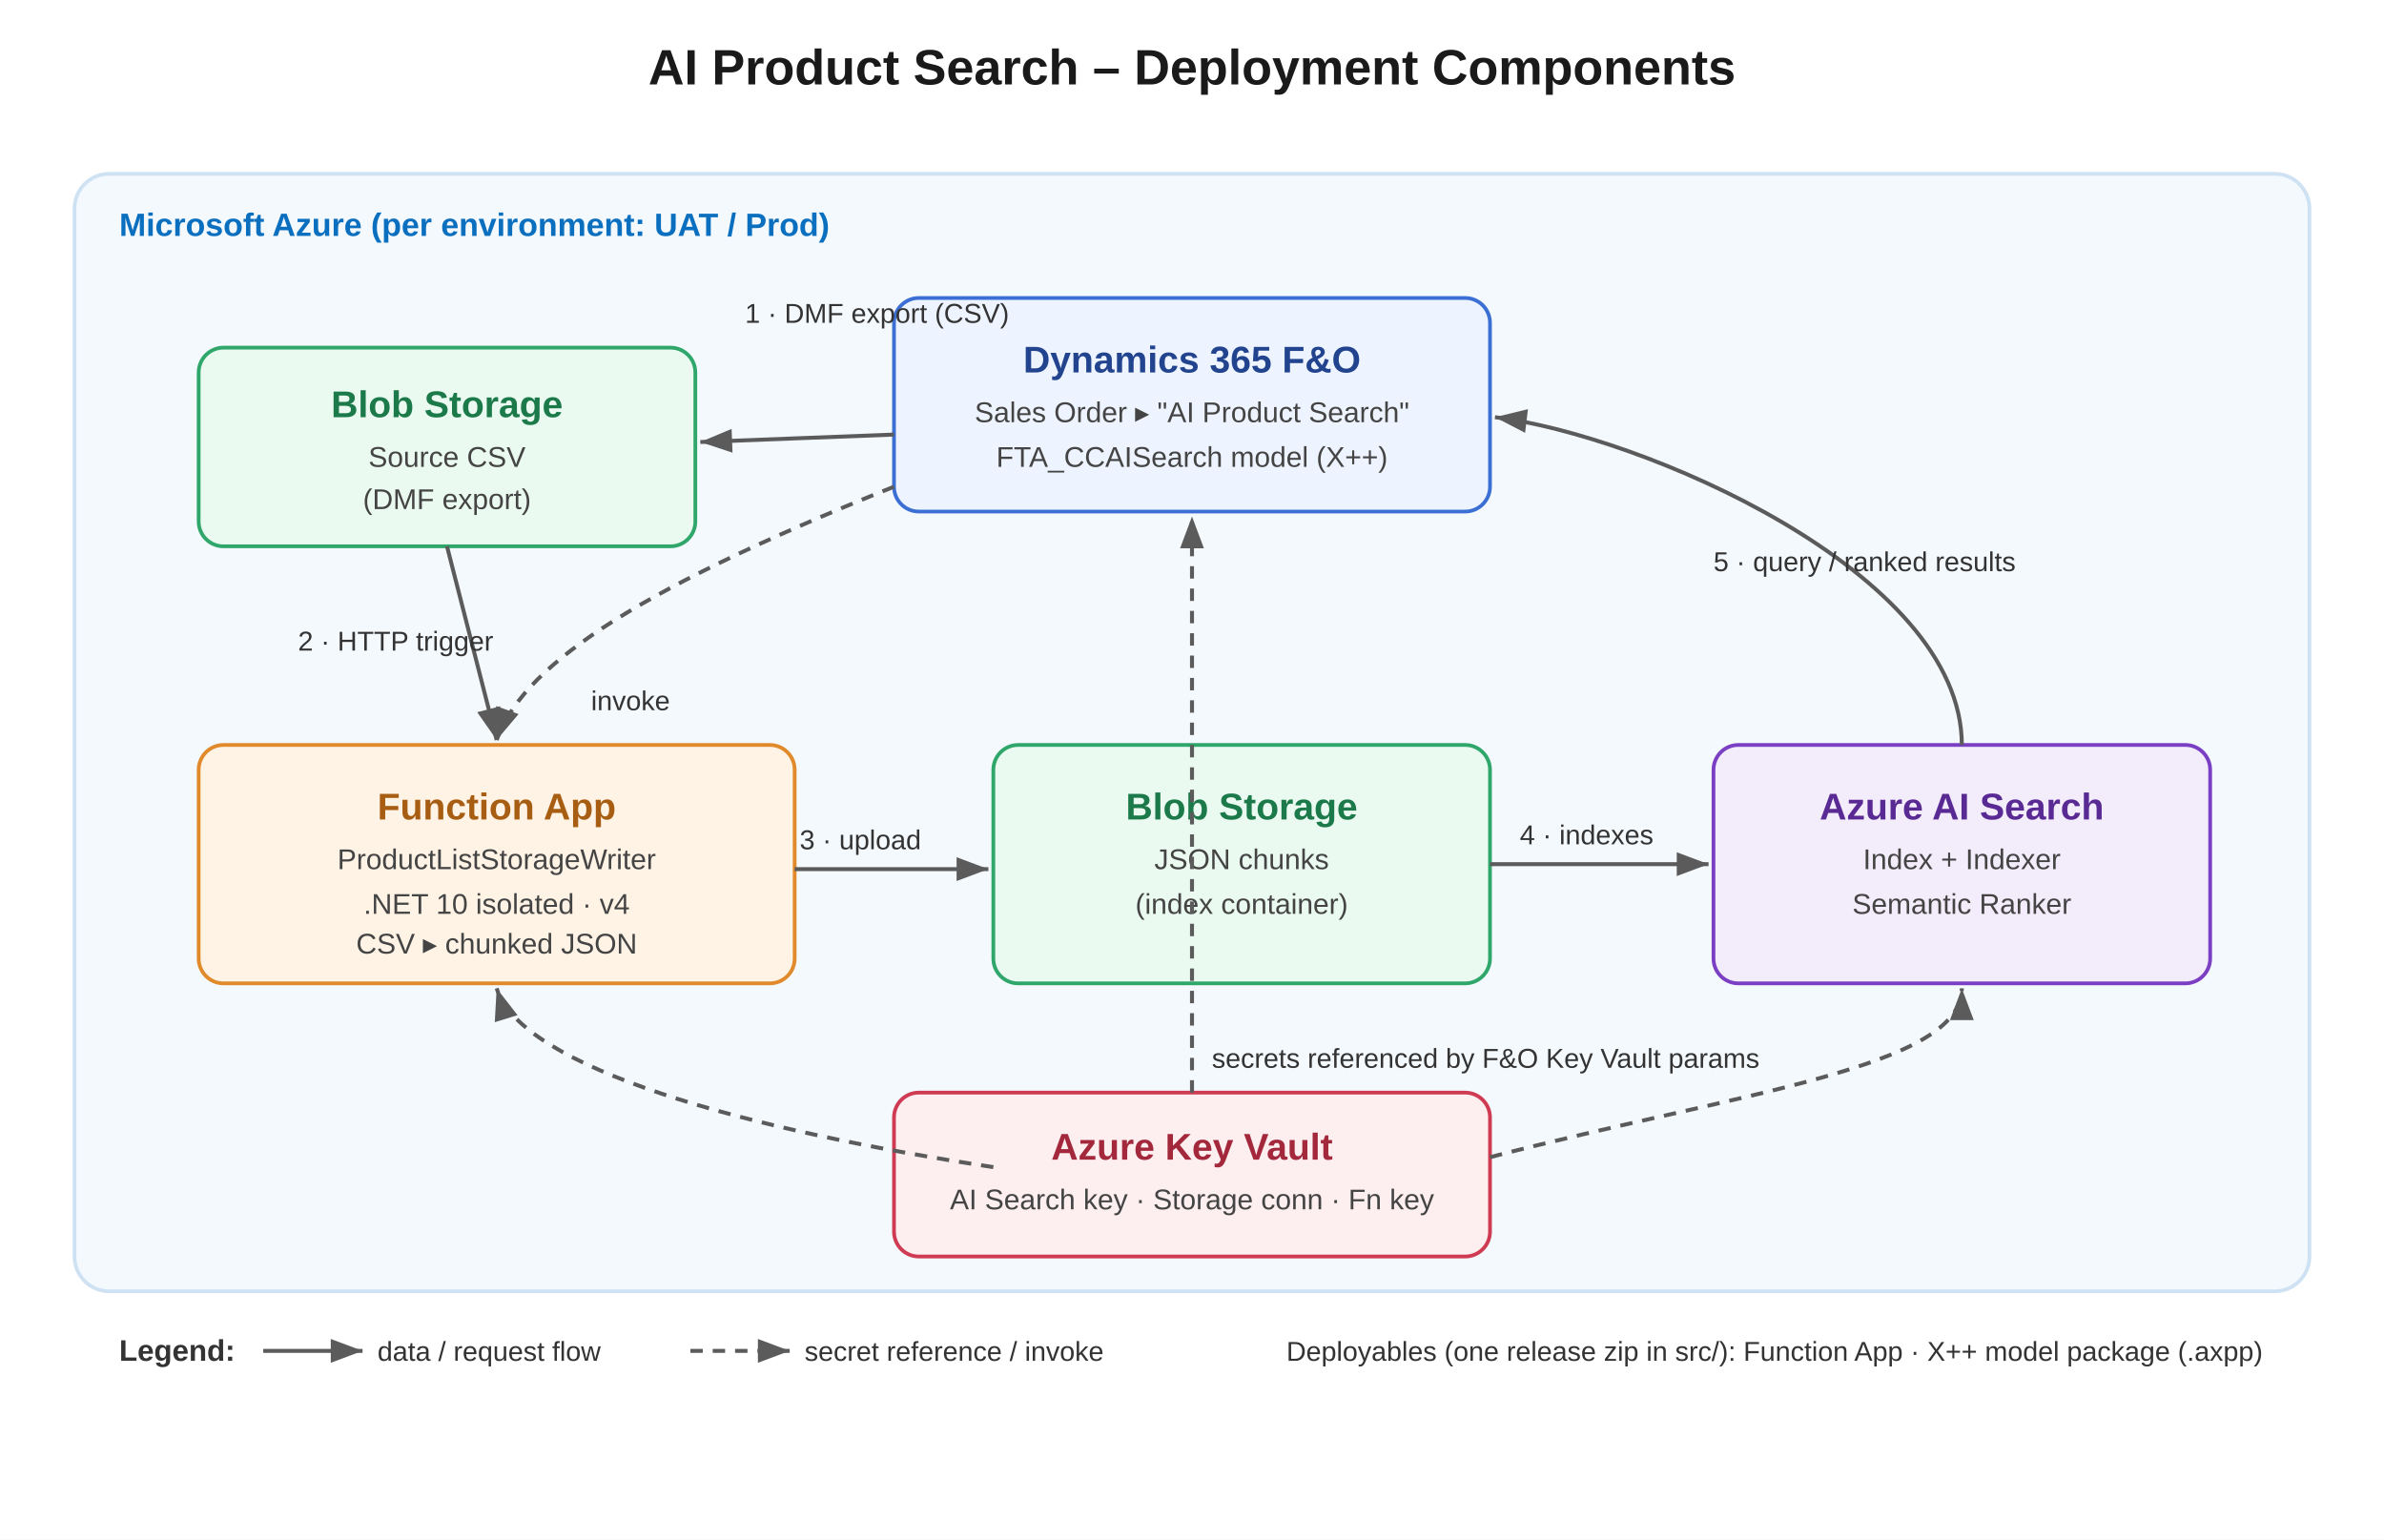
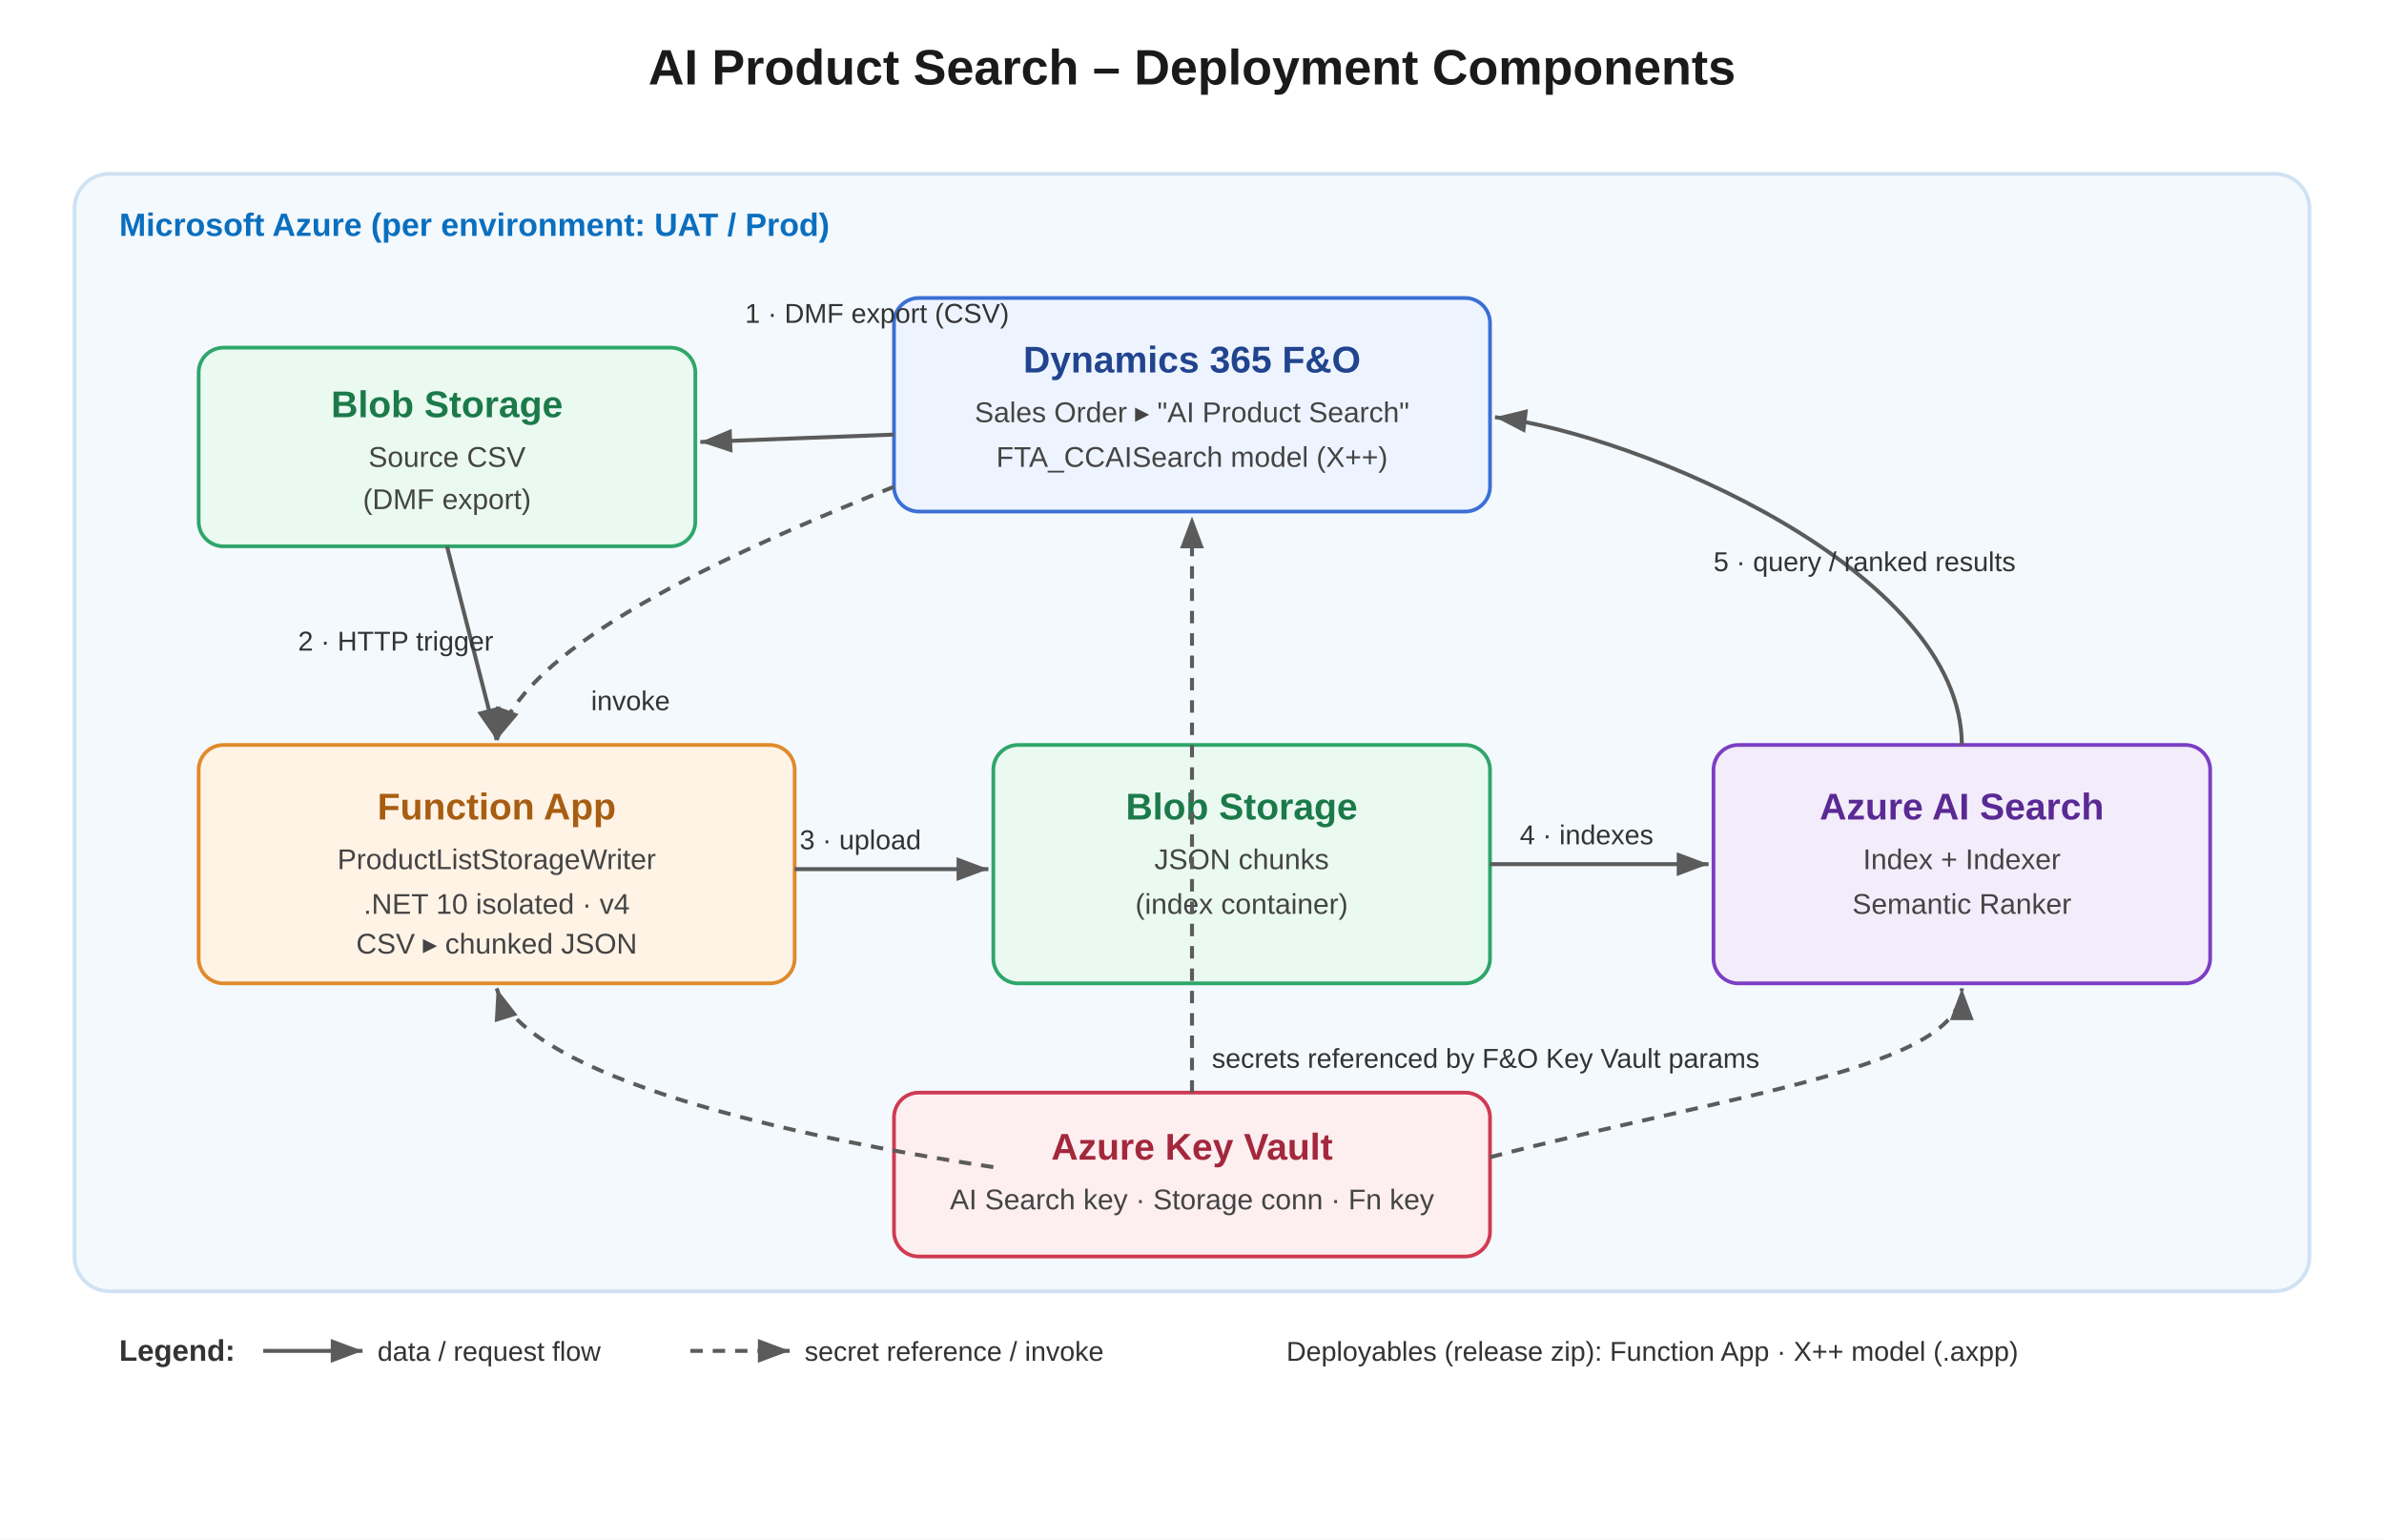
<svg xmlns="http://www.w3.org/2000/svg" width="960" height="620" viewBox="0 0 960 620" font-family="Segoe UI, Arial, sans-serif">
  <defs>
    <marker id="arrow" markerWidth="10" markerHeight="10" refX="8" refY="3" orient="auto" markerUnits="strokeWidth">
      <path d="M0,0 L8,3 L0,6 z" fill="#5b5b5b" />
    </marker>
    <style>
      .box { rx: 10; ry: 10; stroke-width: 1.5; }
      .title { font-size: 15px; font-weight: 700; }
      .sub { font-size: 11.5px; fill: #444; }
      .lbl { font-size: 11px; fill: #333; }
      .flow { stroke: #5b5b5b; stroke-width: 1.6; fill: none; marker-end: url(#arrow); }
      .flow-dash { stroke-dasharray: 5 4; }
      .icon { font-size: 12px; font-weight: 700; }
    </style>
  </defs>
  <rect x="0" y="0" width="960" height="620" fill="#ffffff" />
  <text x="480" y="34" text-anchor="middle" font-size="20" font-weight="700" fill="#1a1a1a">AI Product Search – Deployment Components</text>
  <rect x="30" y="70" width="900" height="450" fill="#f4f9fd" stroke="#cfe2f3" stroke-width="1.5" rx="14" />
  <text x="48" y="95" font-size="13" font-weight="700" fill="#0a6fbf">Microsoft Azure (per environment: UAT / Prod)</text>
  <g>
    <rect x="360" y="120" width="240" height="86" class="box" fill="#eef4ff" stroke="#3b6fd4" />
    <text x="480" y="150" text-anchor="middle" class="title" fill="#22448f">Dynamics 365 F&amp;O</text>
    <text x="480" y="170" text-anchor="middle" class="sub">Sales Order ▸ "AI Product Search"</text>
    <text x="480" y="188" text-anchor="middle" class="sub">FTA_CCAISearch model (X++)</text>
  </g>
  <g>
    <rect x="80" y="300" width="240" height="96" class="box" fill="#fff3e6" stroke="#e08a2b" />
    <text x="200" y="330" text-anchor="middle" class="title" fill="#a85e12">Function App</text>
    <text x="200" y="350" text-anchor="middle" class="sub">ProductListStorageWriter</text>
    <text x="200" y="368" text-anchor="middle" class="sub">.NET 10 isolated · v4</text>
    <text x="200" y="384" text-anchor="middle" class="sub">CSV ▸ chunked JSON</text>
  </g>
  <g>
    <rect x="80" y="140" width="200" height="80" class="box" fill="#eafaf1" stroke="#2fa66a" />
    <text x="180" y="168" text-anchor="middle" class="title" fill="#1c7a4a">Blob Storage</text>
    <text x="180" y="188" text-anchor="middle" class="sub">Source CSV</text>
    <text x="180" y="205" text-anchor="middle" class="sub">(DMF export)</text>
  </g>
  <g>
    <rect x="400" y="300" width="200" height="96" class="box" fill="#eafaf1" stroke="#2fa66a" />
    <text x="500" y="330" text-anchor="middle" class="title" fill="#1c7a4a">Blob Storage</text>
    <text x="500" y="350" text-anchor="middle" class="sub">JSON chunks</text>
    <text x="500" y="368" text-anchor="middle" class="sub">(index container)</text>
  </g>
  <g>
    <rect x="690" y="300" width="200" height="96" class="box" fill="#f3ecfb" stroke="#7b3fc4" />
    <text x="790" y="330" text-anchor="middle" class="title" fill="#5a2a94">Azure AI Search</text>
    <text x="790" y="350" text-anchor="middle" class="sub">Index + Indexer</text>
    <text x="790" y="368" text-anchor="middle" class="sub">Semantic Ranker</text>
  </g>
  <g>
    <rect x="360" y="440" width="240" height="66" class="box" fill="#fdeef0" stroke="#cf3b52" />
    <text x="480" y="467" text-anchor="middle" class="title" fill="#a3283c">Azure Key Vault</text>
    <text x="480" y="487" text-anchor="middle" class="sub">AI Search key · Storage conn · Fn key</text>
  </g>
  <path class="flow" d="M360,175 L282,178" />
  <text x="300" y="130" class="lbl">1 · DMF export (CSV)</text>
  <path class="flow" d="M180,220 L200,298" />
  <text x="120" y="262" class="lbl">2 · HTTP trigger</text>
  <path class="flow" d="M320,350 L398,350" />
  <text x="322" y="342" class="lbl">3 · upload</text>
  <path class="flow" d="M600,348 L688,348" />
  <text x="612" y="340" class="lbl">4 · indexes</text>
  <path class="flow" d="M790,300 C790,230 660,175 602,168" />
  <text x="690" y="230" class="lbl">5 · query / ranked results</text>
  <path class="flow flow-dash" d="M360,196 C250,240 210,270 200,298" />
  <text x="238" y="286" class="lbl">invoke</text>
  <path class="flow flow-dash" d="M480,440 L480,208" />
  <text x="488" y="430" class="lbl">secrets referenced by F&amp;O Key Vault params</text>
  <path class="flow flow-dash" d="M400,470 C300,455 210,430 200,398" />
  <path class="flow flow-dash" d="M600,466 C700,440 790,430 790,398" />
  <g transform="translate(48,548)">
    <text x="0" y="0" font-size="12" font-weight="700" fill="#333">Legend:</text>
    <line x1="58" y1="-4" x2="98" y2="-4" class="flow" />
    <text x="104" y="0" class="lbl">data / request flow</text>
    <line x1="230" y1="-4" x2="270" y2="-4" class="flow flow-dash" />
    <text x="276" y="0" class="lbl">secret reference / invoke</text>
-     <text x="470" y="0" class="lbl">Deployables (one release zip in src/): Function App · X++ model package (.axpp)</text>
+     <text x="470" y="0" class="lbl">Deployables (release zip): Function App · X++ model (.axpp)</text>
  </g>
</svg>
